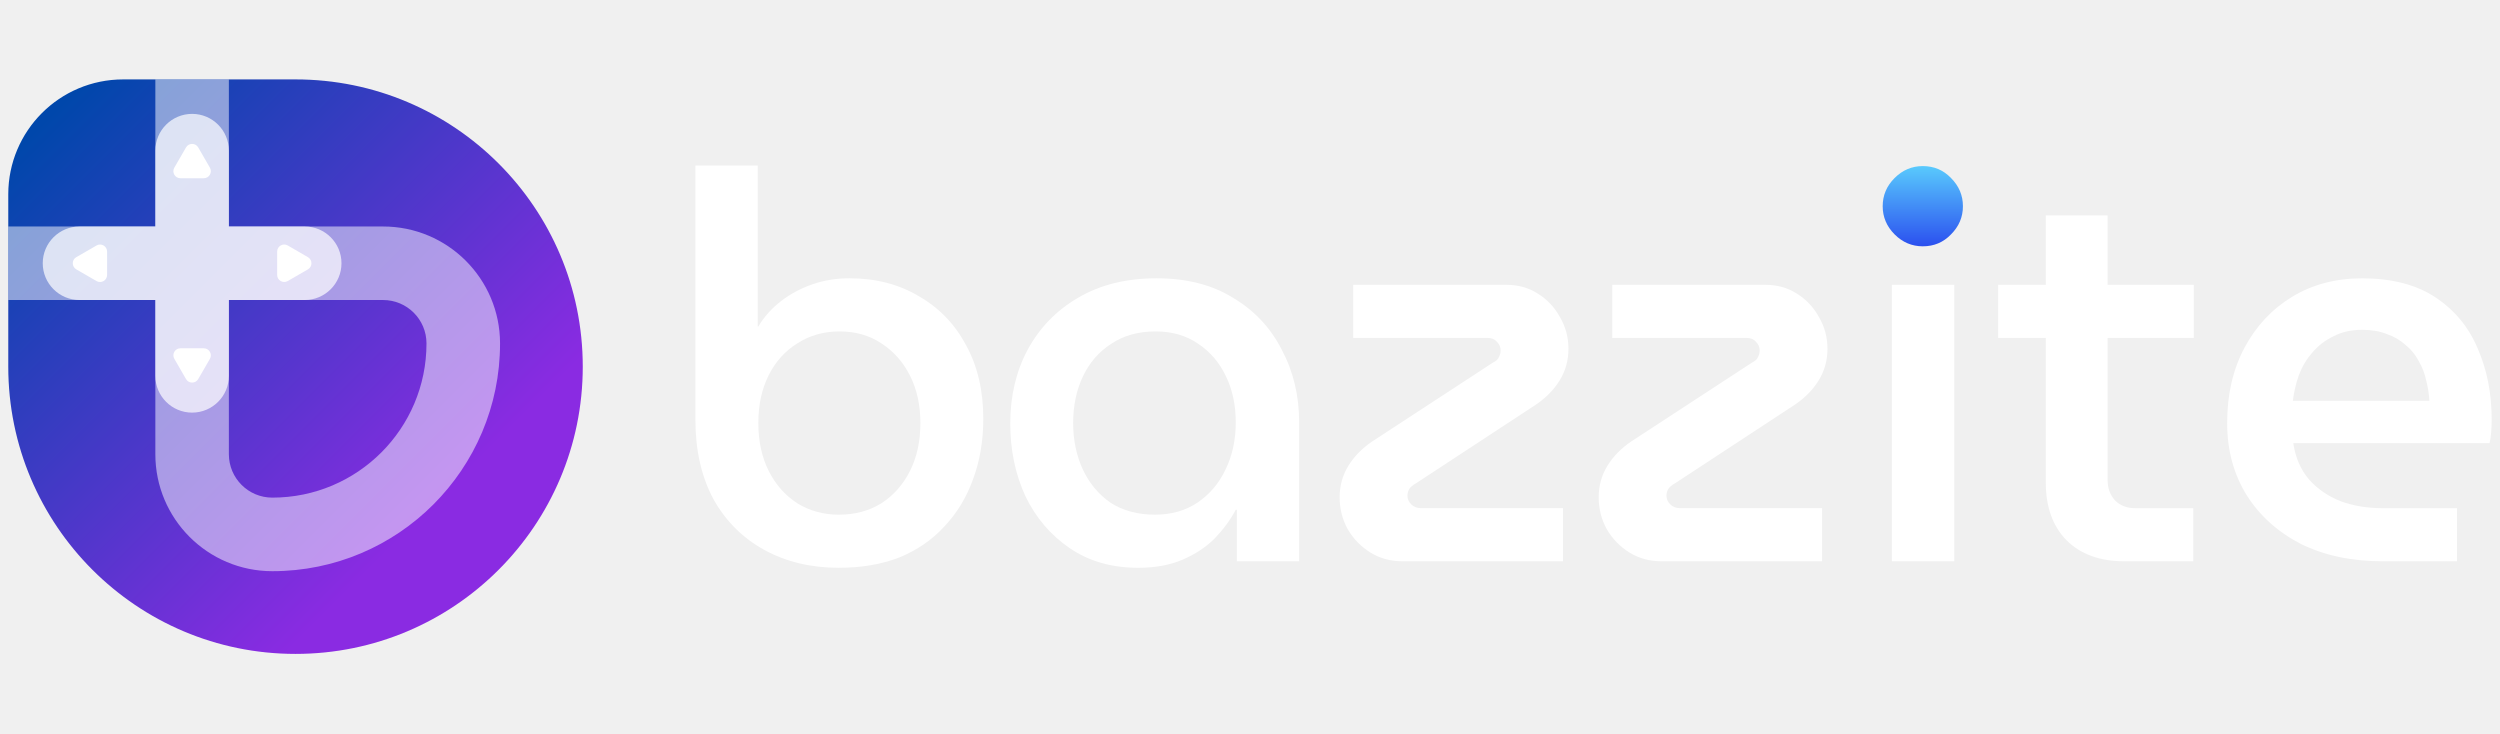
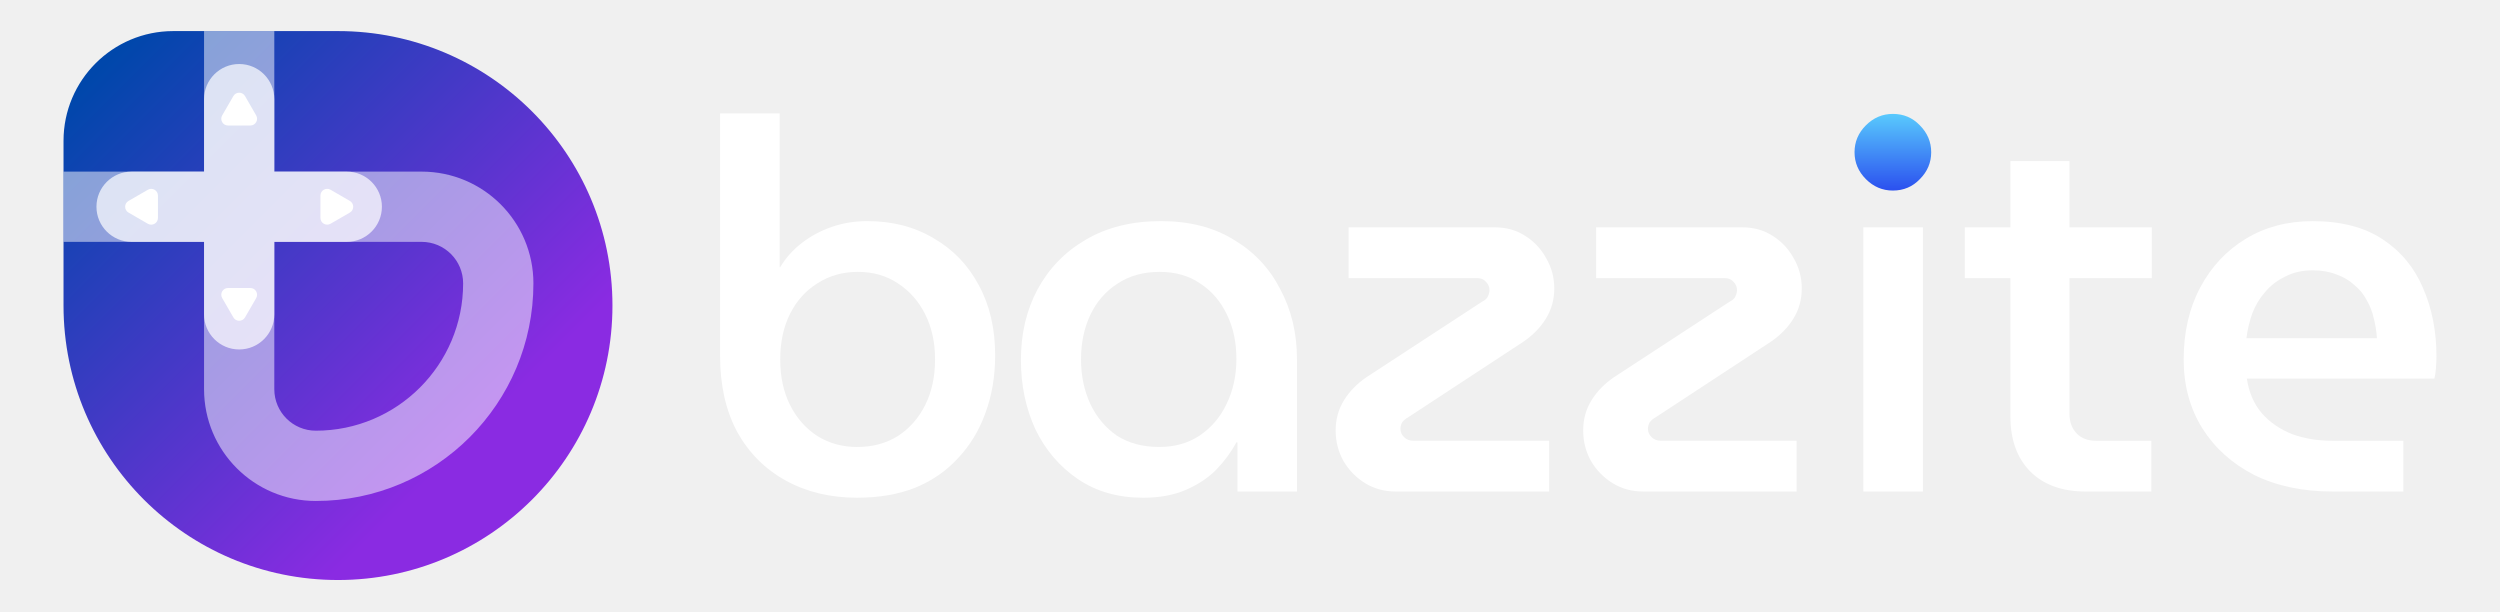
- <svg xmlns="http://www.w3.org/2000/svg" width="75" height="22" viewBox="0 0 75 22" fill="none" version="1.1" id="svg18">
-   <g id="g1" transform="matrix(0.9962369,0,0,0.9962369,0.2481171,2.382306)">
+ <svg xmlns="http://www.w3.org/2000/svg" width="90" height="22" viewBox="0 0 90 22" fill="none" version="1.1" id="svg18">
+   <g id="g1" transform="matrix(1.142291,0,0,1.142291,2.286762,1.118899)">
    <path d="M 0,3.46 C 0,1.549 1.549,0 3.46,0 h 5.19 c 4.777,0 8.65,3.873 8.65,8.65 0,4.777 -3.873,8.65 -8.65,8.65 C 3.873,17.3 0,13.428 0,8.65 Z" fill="url(#paint0_linear_1016_57)" id="path1" style="fill:url(#paint0_linear_1016_57);stroke-width:0.042" />
    <path fill-rule="evenodd" clip-rule="evenodd" d="m 4.429,0 h 2.214 v 4.429 h 4.643 c 1.946,0 3.523,1.577 3.523,3.523 0,3.787 -3.07,6.857 -6.857,6.857 -1.946,0 -3.523,-1.577 -3.523,-3.523 V 6.643 H 0 v -2.214 h 4.429 z m 2.214,6.643 v 4.643 c 0,0.723 0.586,1.308 1.308,1.308 2.564,0 4.643,-2.079 4.643,-4.643 0,-0.723 -0.586,-1.308 -1.308,-1.308 z" fill="#ffffff" fill-opacity="0.5" id="path2" style="stroke-width:0.042" />
    <path d="m 6.643,2.145 c 0,-0.611 -0.496,-1.107 -1.107,-1.107 -0.611,0 -1.107,0.496 -1.107,1.107 V 4.429 H 2.145 c -0.611,0 -1.107,0.496 -1.107,1.107 0,0.611 0.496,1.107 1.107,1.107 h 2.284 v 2.284 c 0,0.611 0.496,1.107 1.107,1.107 0.611,0 1.107,-0.496 1.107,-1.107 v -2.284 h 2.284 c 0.611,0 1.107,-0.496 1.107,-1.107 0,-0.611 -0.496,-1.107 -1.107,-1.107 h -2.284 z" fill="#ffffff" fill-opacity="0.7" id="path3" style="stroke-width:0.042" />
    <path d="m 9.024,5.353 c 0.141,0.082 0.141,0.286 0,0.367 L 8.415,6.072 C 8.273,6.153 8.097,6.051 8.097,5.888 V 5.184 c 0,-0.163 0.177,-0.265 0.318,-0.184 z" fill="#ffffff" id="path4" style="stroke-width:0.042" />
    <path d="m 5.72,9.024 c -0.082,0.141 -0.286,0.141 -0.367,0 L 5.001,8.415 C 4.919,8.273 5.021,8.097 5.184,8.097 h 0.704 c 0.163,0 0.265,0.177 0.184,0.318 z" fill="#ffffff" id="path5" style="stroke-width:0.042" />
    <path d="m 5.353,2.048 c 0.082,-0.141 0.286,-0.141 0.367,0 L 6.072,2.658 C 6.153,2.799 6.051,2.976 5.888,2.976 H 5.184 c -0.163,0 -0.265,-0.177 -0.184,-0.318 z" fill="#ffffff" id="path6" style="stroke-width:0.042" />
    <path d="m 2.048,5.72 c -0.141,-0.082 -0.141,-0.286 0,-0.367 L 2.658,5.001 c 0.141,-0.082 0.318,0.02 0.318,0.184 v 0.704 c 0,0.163 -0.177,0.265 -0.318,0.184 z" fill="#ffffff" id="path7" style="stroke-width:0.042" />
    <path d="m 25.019,14.707 c -0.849,0 -1.6,-0.18 -2.253,-0.539 -0.653,-0.359 -1.165,-0.871 -1.535,-1.535 -0.359,-0.675 -0.539,-1.469 -0.539,-2.383 V 2.594 h 1.877 v 4.849 h 0.016 C 22.761,7.148 22.989,6.893 23.272,6.675 23.555,6.457 23.871,6.289 24.219,6.169 24.567,6.049 24.937,5.989 25.329,5.989 c 0.795,0 1.491,0.18 2.09,0.539 0.609,0.348 1.083,0.838 1.42,1.469 0.348,0.631 0.522,1.371 0.522,2.22 0,0.664 -0.103,1.273 -0.31,1.828 -0.196,0.544 -0.484,1.018 -0.865,1.42 -0.37,0.403 -0.822,0.713 -1.355,0.931 -0.533,0.207 -1.137,0.31 -1.812,0.31 z m 0,-1.6 c 0.479,0 0.903,-0.114 1.273,-0.343 0.37,-0.239 0.658,-0.566 0.865,-0.98 0.207,-0.414 0.31,-0.892 0.31,-1.437 0,-0.533 -0.103,-1.007 -0.31,-1.42 C 26.951,8.514 26.662,8.188 26.292,7.948 25.933,7.709 25.514,7.589 25.035,7.589 c -0.479,0 -0.903,0.12 -1.273,0.359 -0.37,0.229 -0.658,0.55 -0.865,0.963 -0.207,0.414 -0.31,0.892 -0.31,1.437 0,0.544 0.103,1.023 0.31,1.437 0.207,0.414 0.495,0.74 0.865,0.98 0.37,0.229 0.789,0.343 1.257,0.343 z" fill="#ffffff" id="path8" style="stroke-width:0.042" />
    <path d="m 34.026,14.707 c -0.795,0 -1.48,-0.196 -2.057,-0.588 -0.577,-0.392 -1.023,-0.914 -1.339,-1.567 -0.305,-0.664 -0.457,-1.393 -0.457,-2.188 0,-0.827 0.174,-1.567 0.522,-2.22 0.359,-0.664 0.865,-1.186 1.518,-1.567 0.664,-0.392 1.453,-0.588 2.367,-0.588 0.903,0 1.671,0.196 2.302,0.588 0.642,0.381 1.132,0.903 1.469,1.567 0.348,0.653 0.522,1.382 0.522,2.188 V 14.511 H 36.997 v -1.551 h -0.033 c -0.163,0.305 -0.375,0.593 -0.637,0.865 -0.261,0.261 -0.582,0.473 -0.963,0.637 -0.381,0.163 -0.827,0.245 -1.339,0.245 z m 0.506,-1.6 c 0.49,0 0.914,-0.12 1.273,-0.359 0.37,-0.25 0.653,-0.582 0.849,-0.996 0.207,-0.424 0.31,-0.898 0.31,-1.42 0,-0.522 -0.098,-0.985 -0.294,-1.388 C 36.475,8.531 36.198,8.204 35.838,7.965 35.479,7.714 35.049,7.589 34.549,7.589 c -0.522,0 -0.969,0.125 -1.339,0.375 -0.37,0.239 -0.653,0.566 -0.849,0.98 -0.196,0.414 -0.294,0.882 -0.294,1.404 0,0.512 0.098,0.98 0.294,1.404 0.196,0.414 0.473,0.746 0.833,0.996 0.37,0.239 0.816,0.359 1.339,0.359 z" fill="#ffffff" id="path9" style="stroke-width:0.042" />
    <path d="m 41.986,14.511 c -0.359,0 -0.68,-0.087 -0.963,-0.261 -0.283,-0.174 -0.512,-0.408 -0.686,-0.702 -0.163,-0.294 -0.245,-0.615 -0.245,-0.963 0,-0.348 0.087,-0.664 0.261,-0.947 0.174,-0.283 0.414,-0.528 0.718,-0.735 l 3.624,-2.367 c 0.109,-0.054 0.174,-0.114 0.196,-0.18 0.033,-0.065 0.049,-0.131 0.049,-0.196 0,-0.098 -0.038,-0.185 -0.114,-0.261 -0.065,-0.076 -0.158,-0.114 -0.277,-0.114 H 40.501 V 6.185 h 4.604 c 0.359,0 0.675,0.087 0.947,0.261 0.283,0.174 0.506,0.408 0.669,0.702 0.174,0.294 0.261,0.615 0.261,0.963 0,0.348 -0.087,0.664 -0.261,0.947 -0.174,0.283 -0.413,0.528 -0.718,0.735 l -3.608,2.367 c -0.098,0.054 -0.169,0.114 -0.212,0.18 -0.033,0.065 -0.049,0.131 -0.049,0.196 0,0.098 0.038,0.185 0.114,0.261 0.076,0.076 0.174,0.114 0.294,0.114 H 46.819 V 14.511 Z" fill="#ffffff" id="path10" style="stroke-width:0.042" />
    <path d="m 49.787,14.511 c -0.359,0 -0.68,-0.087 -0.963,-0.261 -0.283,-0.174 -0.512,-0.408 -0.686,-0.702 -0.163,-0.294 -0.245,-0.615 -0.245,-0.963 0,-0.348 0.087,-0.664 0.261,-0.947 0.174,-0.283 0.413,-0.528 0.718,-0.735 l 3.624,-2.367 c 0.109,-0.054 0.174,-0.114 0.196,-0.18 0.033,-0.065 0.049,-0.131 0.049,-0.196 0,-0.098 -0.038,-0.185 -0.114,-0.261 -0.065,-0.076 -0.158,-0.114 -0.277,-0.114 H 48.301 V 6.185 h 4.604 c 0.359,0 0.675,0.087 0.947,0.261 0.283,0.174 0.506,0.408 0.669,0.702 0.174,0.294 0.261,0.615 0.261,0.963 0,0.348 -0.087,0.664 -0.261,0.947 -0.174,0.283 -0.413,0.528 -0.718,0.735 l -3.608,2.367 c -0.098,0.054 -0.169,0.114 -0.212,0.18 -0.033,0.065 -0.049,0.131 -0.049,0.196 0,0.098 0.038,0.185 0.114,0.261 0.076,0.076 0.174,0.114 0.294,0.114 h 4.277 V 14.511 Z" fill="#ffffff" id="path11" style="stroke-width:0.042" />
    <path d="M 56.722,14.511 V 6.185 h 1.878 V 14.511 Z" fill="#ffffff" id="path12" style="stroke-width:0.042" />
    <path d="m 63.724,14.511 c -0.74,0 -1.322,-0.212 -1.747,-0.637 C 61.564,13.45 61.357,12.873 61.357,12.144 V 4.096 h 1.861 v 7.967 c 0,0.25 0.076,0.457 0.229,0.62 0.152,0.152 0.354,0.229 0.604,0.229 h 1.747 V 14.511 Z M 59.921,7.785 V 6.185 h 5.893 v 1.6 z" fill="#ffffff" id="path13" style="stroke-width:0.042" />
    <path d="m 71.504,14.511 c -0.936,0 -1.758,-0.174 -2.465,-0.522 -0.697,-0.359 -1.241,-0.849 -1.633,-1.469 -0.392,-0.631 -0.588,-1.355 -0.588,-2.171 0,-0.86 0.174,-1.616 0.522,-2.269 0.348,-0.653 0.827,-1.165 1.437,-1.535 0.609,-0.37 1.312,-0.555 2.106,-0.555 0.892,0 1.627,0.19 2.204,0.571 0.577,0.381 1.001,0.892 1.273,1.535 0.283,0.642 0.424,1.36 0.424,2.155 0,0.109 -0.005,0.234 -0.016,0.375 -0.011,0.141 -0.028,0.25 -0.049,0.327 h -5.91 c 0.065,0.435 0.223,0.8 0.474,1.094 0.25,0.283 0.566,0.501 0.947,0.653 0.381,0.141 0.805,0.212 1.273,0.212 H 73.74 V 14.511 Z M 68.794,9.679 h 4.114 C 72.897,9.472 72.864,9.265 72.81,9.058 72.766,8.852 72.69,8.656 72.581,8.471 72.484,8.286 72.353,8.128 72.19,7.997 72.037,7.856 71.852,7.747 71.635,7.671 71.417,7.584 71.167,7.54 70.884,7.54 c -0.327,0 -0.615,0.065 -0.865,0.196 -0.25,0.12 -0.463,0.283 -0.636,0.49 -0.174,0.196 -0.31,0.424 -0.408,0.686 -0.087,0.25 -0.147,0.506 -0.179,0.767 z" fill="#ffffff" id="path14" style="stroke-width:0.042" />
    <path d="m 56.804,4.667 c 0.239,0.239 0.522,0.359 0.849,0.359 0.337,0 0.62,-0.12 0.849,-0.359 0.239,-0.239 0.359,-0.522 0.359,-0.849 0,-0.327 -0.12,-0.609 -0.359,-0.849 -0.229,-0.239 -0.512,-0.359 -0.849,-0.359 -0.327,0 -0.61,0.12 -0.849,0.359 -0.24,0.239 -0.359,0.522 -0.359,0.849 0,0.327 0.12,0.609 0.359,0.849 z" fill="url(#paint1_linear_1016_57)" id="path15" style="fill:url(#paint1_linear_1016_57);stroke-width:0.042" />
  </g>
  <defs id="defs18">
    <linearGradient id="paint0_linear_1016_57" x1="100" y1="100" x2="508" y2="508" gradientUnits="userSpaceOnUse" gradientTransform="matrix(0.04240317,0,0,0.04240317,-4.240317,-4.240317)">
      <stop offset="0.068" stop-color="#0047AB" id="stop15" />
      <stop offset="0.741" stop-color="#8A2BE2" id="stop16" />
    </linearGradient>
    <linearGradient id="paint1_linear_1016_57" x1="1459.63" y1="161.55" x2="1459.63" y2="218.53" gradientUnits="userSpaceOnUse" gradientTransform="matrix(0.04240317,0,0,0.04240317,-4.240317,-4.240317)">
      <stop stop-color="#59CAFD" id="stop17" />
      <stop offset="1" stop-color="#2B50EF" id="stop18" />
    </linearGradient>
  </defs>
</svg>
